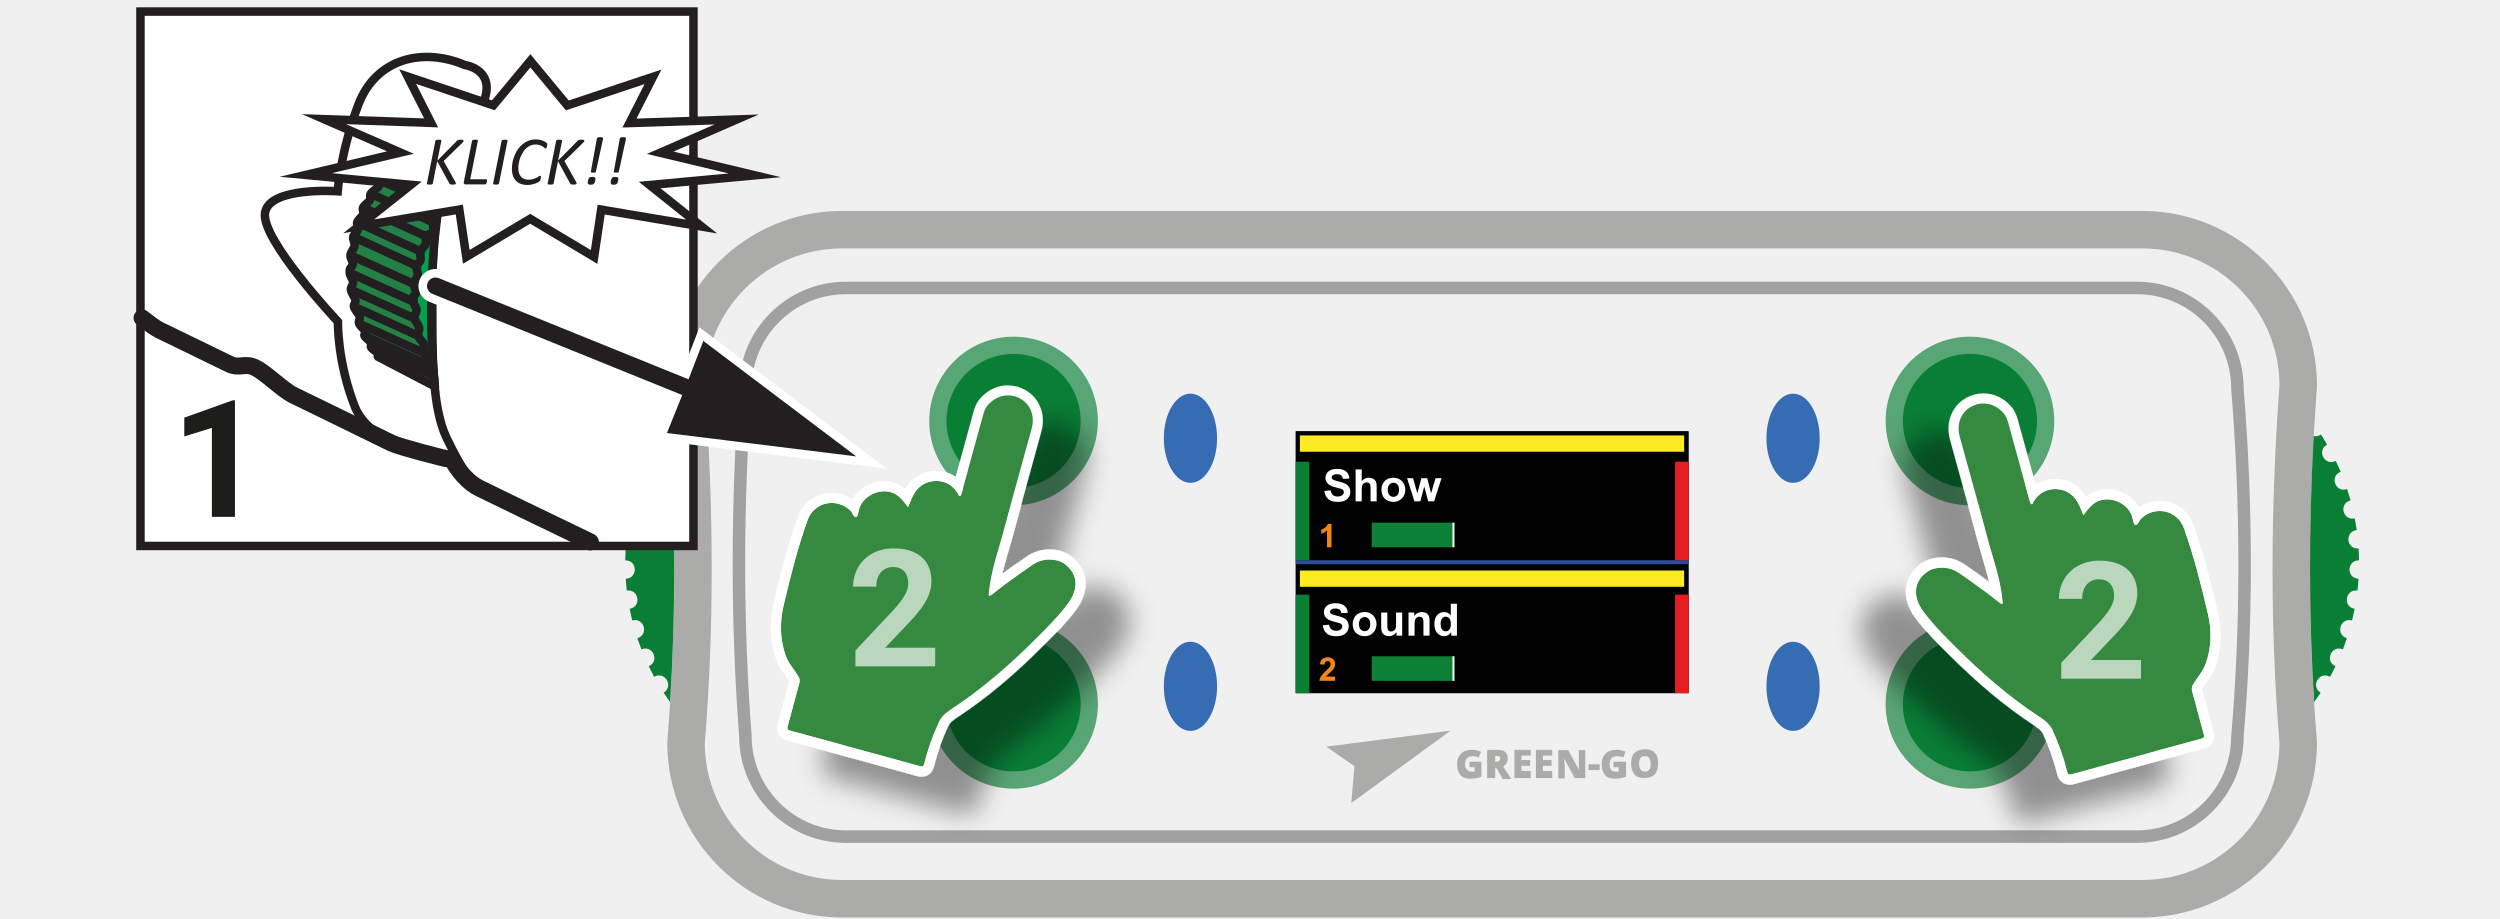
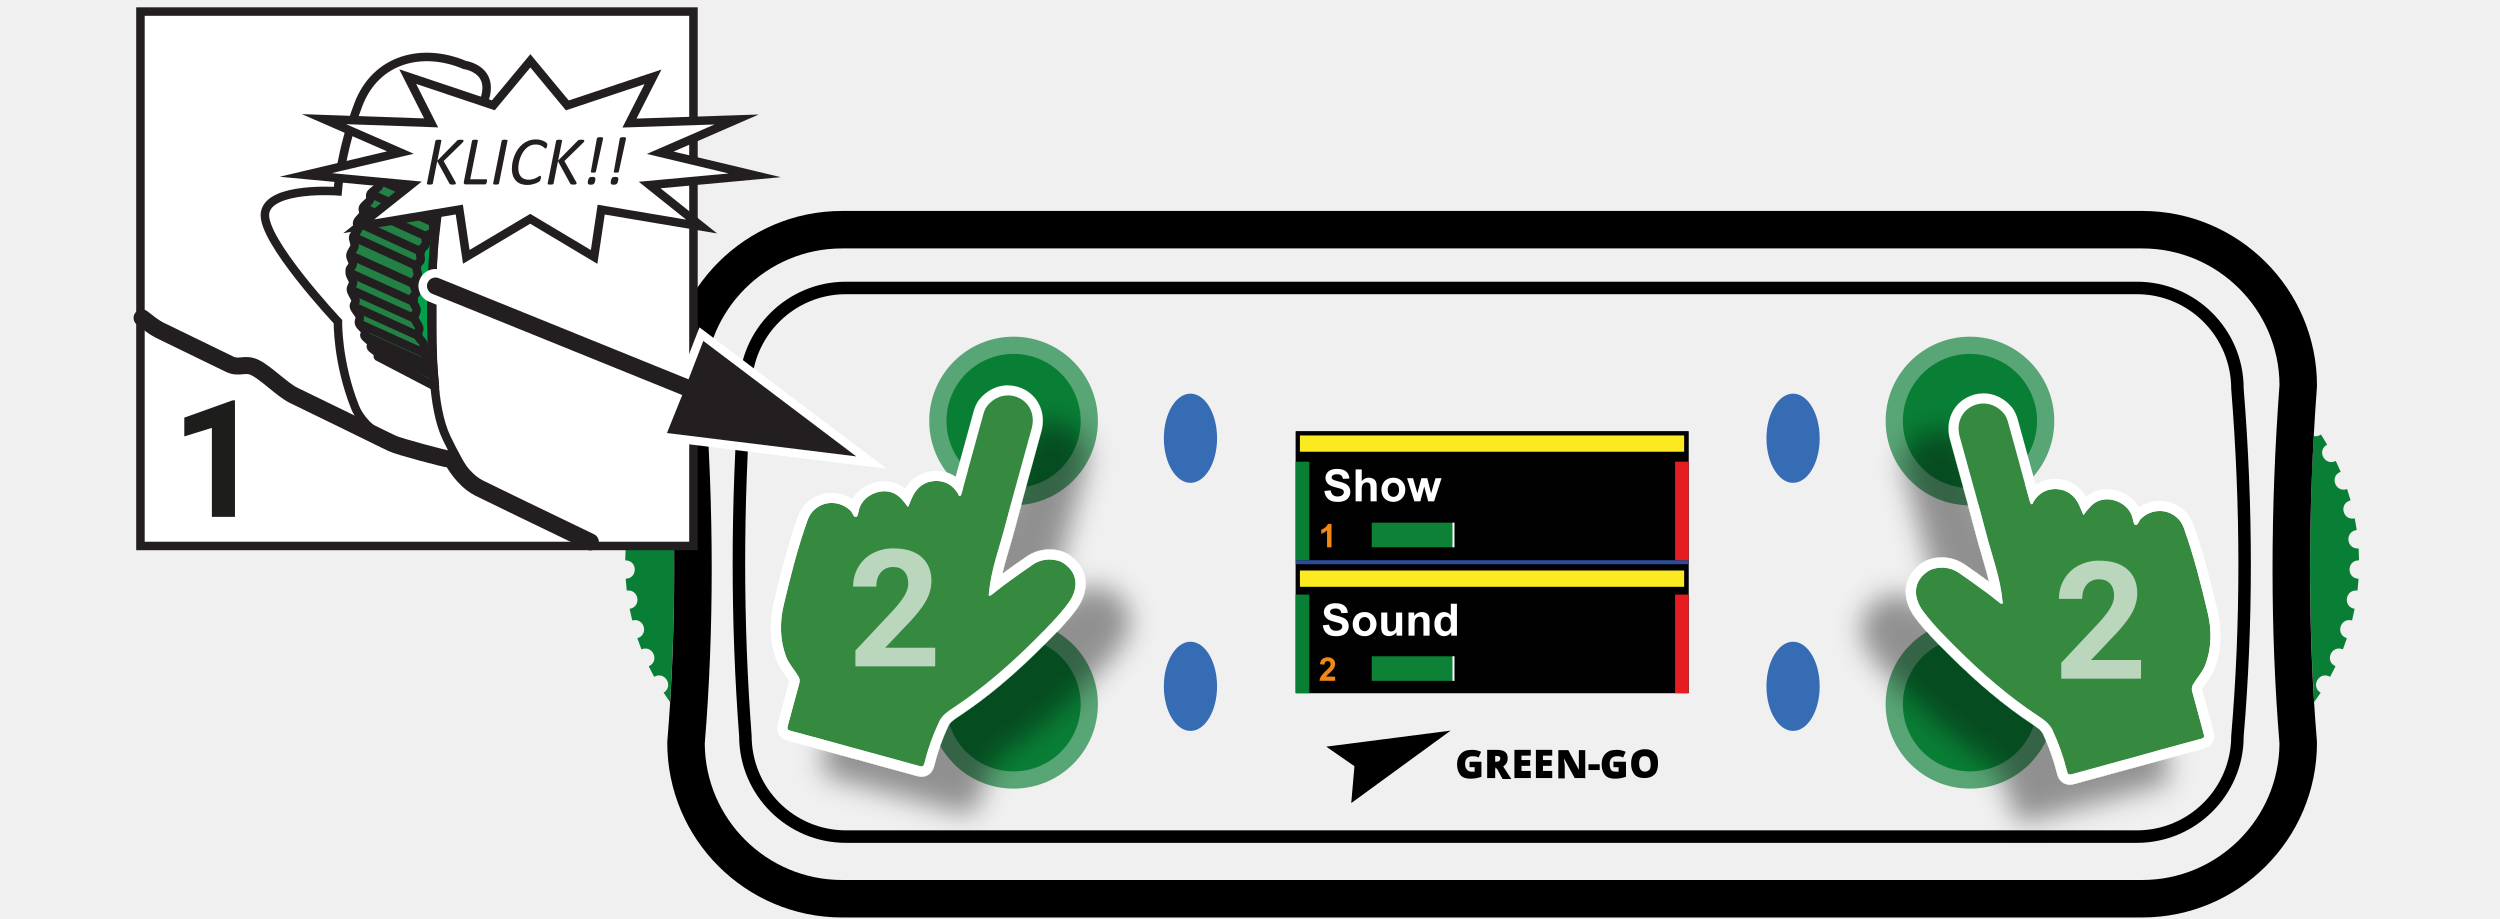
<svg xmlns="http://www.w3.org/2000/svg" width="3367.01" height="1236.88" viewBox="0 0 3367.01 1236.88">
  <defs>
-     <style>.a,.b,.p{opacity:0.33;}.c,.p{fill:#1e1e1c;}.d,.e{fill:#097e35;}.d,.z{opacity:0.66;}.f{fill:#366cb4;}.g{fill:#1d1d1b;}.h{fill:#010101;}.i{fill:#fcea21;}.j{isolation:isolate;}.k,.q{fill:#fff;}.l{fill:#f18619;}.m{fill:#0d8136;}.n{fill:#2b4b9b;}.o{fill:#e51d23;}.q,.r,.s{stroke:#231f20;stroke-miterlimit:10;}.q,.s{stroke-width:11.44px;}.r,.s{fill:none;}.r{stroke-linecap:round;stroke-width:22.89px;}.t{fill:#00a04c;}.u{fill:#248145;}.v{fill:#231f20;}.w{filter:url(#a);}.x{fill:#368a41;}.y{filter:url(#b);}</style>
+     <style>.a,.b,.p{opacity:1;}.a,.c,.p,.b{fill:currentColor}.d,.e{fill:#097e35;}.d,.z{opacity:0.66;}.f{fill:#366cb4;}.g{fill:#1d1d1b;}.h{fill:#010101;}.i{fill:#fcea21;}.j{isolation:isolate;}.k,.q{fill:#fff;}.l{fill:#f18619;}.m{fill:#0d8136;}.n{fill:#2b4b9b;}.o{fill:#e51d23;}.q,.r,.s{stroke:#231f20;stroke-miterlimit:10;}.q,.s{stroke-width:11.44px;}.r,.s{fill:none;}.r{stroke-linecap:round;stroke-width:22.89px;}.t{fill:#00a04c;}.u{fill:#248145;}.v{fill:#231f20;}.w{filter:url(#a);}.x{fill:#368a41;}.y{filter:url(#b);}</style>
    <filter id="a" x="-40%" y="-40%" width="180%" height="180%" name="dropshadow-right">
      <feGaussianBlur stdDeviation="18" in="SourceAlpha" />
      <feOffset dx="60" dy="50" />
      <feComponentTransfer>
        <feFuncA slope="0.4" type="linear" />
      </feComponentTransfer>
      <feMerge>
        <feMergeNode />
        <feMergeNode in="SourceGraphic" />
      </feMerge>
    </filter>
    <filter id="b" x="-40%" y="-40%" width="180%" height="180%" name="dropshadow-left">
      <feGaussianBlur stdDeviation="18" in="SourceAlpha" />
      <feOffset dx="-60" dy="50" />
      <feComponentTransfer>
        <feFuncA slope="0.4" type="linear" />
      </feComponentTransfer>
      <feMerge>
        <feMergeNode />
        <feMergeNode in="SourceGraphic" />
      </feMerge>
    </filter>
  </defs>
  <path class="a" d="M1139.23,379.41H2878c79.27,0,143.77,64.49,143.77,143.77,12.93,159.74,12.93,317.74,0,468.91,0,78.56-64.47,143.06-143.74,143.06H1139.23c-79.27,0-143.76-64.5-143.76-143.77-11.63-153.1-11.63-311,0-468.82C995.47,443.9,1060,379.41,1139.23,379.41ZM2878,1118.33A127.09,127.09,0,0,0,3005,991.38c12.91-151,12.91-308,0-467.53,0-70.67-57-127.62-127-127.62H1139.23c-70,0-126.93,56.95-126.93,126.95-11.62,157.56-11.62,314.66,0,467.57,0,70.63,57,127.58,127,127.58Z" />
  <g class="b">
    <polygon class="c" points="1953.71 983.99 1786.19 1005.58 1824.18 1031.92 1819.87 1081.57 1953.71 983.99" />
    <path class="c" d="M1979.18,1025.87h16v20.29a42.61,42.61,0,0,1-15.11,2.59c-6,0-10.79-1.72-13.38-5.18s-4.32-7.77-4.32-14.24q0-9.07,5.18-14.25c3.46-3.46,7.77-5.18,15.11-5.18a19.1,19.1,0,0,1,6.91.86c2.59.86,3.46.86,5.18,1.73l-3.45,7.77c-2.59-1.73-5.18-1.73-8.64-1.73a9.81,9.81,0,0,0-6.9,2.59q-2.6,2.6-2.59,7.77t2.59,7.78a7.84,7.84,0,0,0,6,2.59h4.32v-6h-6.91v-7.34Z" />
    <path class="c" d="M2013.72,1033.64v14.25h-10.79v-38h12.52c10.79,0,15.11,3.45,15.11,11.65,0,4.32-1.73,7.78-6,10.8l10.8,16.84h-11.66l-7.77-14.25h-1.73v-1.3Zm0-7.77h1.73c3.45,0,5.18-1.73,5.18-4.32s-1.73-3.45-5.18-3.45h-1.73Z" />
    <path class="c" d="M2061.64,1047.89h-22v-38h22v7.77h-12.52v6h11.66v7.77h-11.66v6.91h12.52Z" />
    <path class="c" d="M2090.57,1047.89h-22v-38h22v7.77h-12.52v6h11.66v7.77h-11.66v6.91h12.52Z" />
    <path class="c" d="M2134.18,1047.89h-13.39l-14.24-26.34h0c0,4.32.86,6.91.86,9.93v16.84h-8.64v-38h13.39l14.25,26.34h0v-26.34H2135v38h-.86Z" />
    <path class="c" d="M2139.36,1037.1v-7.77h15.11v7.77Z" />
    <path class="c" d="M2173.9,1025.87h16v20.29a42.61,42.61,0,0,1-15.11,2.59c-6,0-10.79-1.72-13.38-5.18s-4.32-7.77-4.32-14.24q0-9.07,5.18-14.25c3.45-3.46,7.77-5.18,15.11-5.18a19.1,19.1,0,0,1,6.91.86c2.59.86,3.45.86,5.18,1.73l-3.45,7.77c-2.59-1.73-5.18-1.73-8.64-1.73a9.85,9.85,0,0,0-6.91,2.59c-1.72,1.73-2.59,4.32-2.59,7.77a17.32,17.32,0,0,0,1.73,7.78c.86,1.72,3.45,2.59,6,2.59h4.32v-6H2173v-7.77h.87Z" />
    <path class="c" d="M2233.05,1028.46c0,6-1.73,11.66-4.32,14.25-3.45,3.45-7.77,5.18-14.25,5.18-6,0-10.79-1.73-13.38-5.18s-4.32-7.77-4.32-14.25,1.73-11.66,4.32-14.25,7.77-5.18,14.25-5.18c6,0,10.79,1.73,13.38,5.18C2232.18,1016.8,2233.05,1022.42,2233.05,1028.46Zm-25.48,0c0,6.91,2.59,10.8,7.78,10.8a7.86,7.86,0,0,0,6-2.59c1.73-1.73,1.73-4.32,1.73-7.78a17.3,17.3,0,0,0-1.73-7.77c-.86-1.72-3.45-2.59-5.18-2.59C2210.16,1017.67,2207.57,1021.55,2207.57,1028.46Z" />
  </g>
  <circle class="d" cx="2653.14" cy="948.57" r="113.56" />
  <circle class="e" cx="2653.14" cy="948.57" r="90.35" />
  <circle class="d" cx="2653.14" cy="567" r="113.56" />
  <circle class="e" cx="2653.14" cy="567" r="90.35" />
  <circle class="d" cx="1365.08" cy="948.57" r="113.56" />
  <circle class="e" cx="1365.08" cy="948.57" r="90.35" />
  <circle class="d" cx="1365.08" cy="567" r="113.56" />
  <circle class="e" cx="1365.08" cy="567" r="90.35" />
  <ellipse class="f" cx="2414.91" cy="924.34" rx="35.84" ry="60.06" />
  <ellipse class="f" cx="2414.91" cy="590.22" rx="35.84" ry="60.06" />
  <ellipse class="f" cx="1603.31" cy="924.34" rx="35.84" ry="60.06" />
  <ellipse class="f" cx="1603.31" cy="590.22" rx="35.84" ry="60.06" />
  <rect class="g" x="1745.14" y="580.87" width="528.95" height="352.63" transform="translate(4019.24 1514.38) rotate(-180)" />
  <rect class="h" x="1745.14" y="580.87" width="528.95" height="352.63" />
  <rect class="i" x="1750.73" y="586.46" width="517.48" height="21.93" />
  <g class="j">
    <path class="k" d="M1783.66,661.22l8.44-.82a10.33,10.33,0,0,0,3.09,6.24,9.33,9.33,0,0,0,6.28,2c2.8,0,4.9-.59,6.32-1.77a5.3,5.3,0,0,0,2.12-4.15,3.93,3.93,0,0,0-.89-2.59,7.25,7.25,0,0,0-3.12-1.86c-1-.35-3.33-1-7-1.88-4.64-1.15-7.91-2.57-9.78-4.25a11.27,11.27,0,0,1-2.1-14.78,11.69,11.69,0,0,1,5.37-4.35,21.58,21.58,0,0,1,8.45-1.49q8.08,0,12.17,3.54a12.49,12.49,0,0,1,4.29,9.47l-8.67.38a7.34,7.34,0,0,0-2.39-4.76,8.71,8.71,0,0,0-5.49-1.45,10,10,0,0,0-5.92,1.55,3.11,3.11,0,0,0-1.37,2.67,3.31,3.31,0,0,0,1.28,2.6c1.1.92,3.75,1.88,8,2.87a41.84,41.84,0,0,1,9.36,3.1,12.06,12.06,0,0,1,4.75,4.36,12.81,12.81,0,0,1,1.71,6.84,12.65,12.65,0,0,1-2,6.92,12.33,12.33,0,0,1-5.8,4.79,24.4,24.4,0,0,1-9.34,1.56q-8.15,0-12.51-3.76T1783.66,661.22Z" />
    <path class="k" d="M1834,632.24V648a12.36,12.36,0,0,1,14.65-3.6,8.31,8.31,0,0,1,3.44,2.7,9.71,9.71,0,0,1,1.59,3.63,32.85,32.85,0,0,1,.42,6.18v18.25h-8.23V658.76a24.33,24.33,0,0,0-.47-6.21,4,4,0,0,0-1.66-2.1,5.29,5.29,0,0,0-3-.78,6.84,6.84,0,0,0-3.66,1,5.74,5.74,0,0,0-2.36,3,17.92,17.92,0,0,0-.75,5.94v15.58h-8.23v-43Z" />
    <path class="k" d="M1860.57,659.2a16.76,16.76,0,0,1,2-7.94,13.83,13.83,0,0,1,5.72-5.86,17,17,0,0,1,8.28-2,15.5,15.5,0,0,1,11.57,4.58,15.85,15.85,0,0,1,4.52,11.59,16,16,0,0,1-4.56,11.7,15.38,15.38,0,0,1-11.47,4.64,18.07,18.07,0,0,1-8.16-1.93,13.27,13.27,0,0,1-5.9-5.67A18.84,18.84,0,0,1,1860.57,659.2Zm8.43.43c0,3.09.74,5.45,2.2,7.09a7.17,7.17,0,0,0,10.83,0q2.17-2.46,2.18-7.14t-2.18-7a7.17,7.17,0,0,0-10.83,0C1869.74,654.19,1869,656.55,1869,659.63Z" />
    <path class="k" d="M1904.92,675.19l-9.84-31.11h8l5.83,20.39,5.36-20.39h7.94l5.18,20.39,5.95-20.39h8.11l-10,31.11h-7.91l-5.36-20-5.27,20Z" />
  </g>
  <g class="j">
    <path class="l" d="M1793.25,737.17h-6V714.38a20.79,20.79,0,0,1-7.81,4.59v-5.49a17.3,17.3,0,0,0,5.14-2.93,11.24,11.24,0,0,0,3.81-5h4.9Z" />
  </g>
  <rect class="m" x="1847.46" y="703.96" width="110.09" height="33.11" />
  <rect class="k" x="1956.21" y="703.96" width="2.69" height="33.11" />
  <rect class="i" x="1750.73" y="768.37" width="517.48" height="21.93" />
  <g class="j">
    <path class="k" d="M1781.56,842.11l8.44-.82a10.33,10.33,0,0,0,3.09,6.24,9.33,9.33,0,0,0,6.28,2c2.8,0,4.9-.59,6.32-1.77a5.28,5.28,0,0,0,2.12-4.15,4,4,0,0,0-.89-2.59,7.25,7.25,0,0,0-3.12-1.86c-1-.35-3.33-1-7-1.87-4.64-1.16-7.91-2.57-9.78-4.25a11.17,11.17,0,0,1-4-8.64,11,11,0,0,1,1.87-6.14,11.54,11.54,0,0,1,5.36-4.35,21.39,21.39,0,0,1,8.45-1.5q8.09,0,12.17,3.55a12.47,12.47,0,0,1,4.29,9.46l-8.67.38a7.39,7.39,0,0,0-2.39-4.76,8.71,8.71,0,0,0-5.49-1.45,10,10,0,0,0-5.92,1.55,3.14,3.14,0,0,0-1.37,2.67,3.31,3.31,0,0,0,1.28,2.61c1.1.92,3.75,1.87,8,2.87a41.41,41.41,0,0,1,9.36,3.09,12,12,0,0,1,4.75,4.36,12.82,12.82,0,0,1,1.71,6.85,12.62,12.62,0,0,1-2,6.91,12.22,12.22,0,0,1-5.8,4.79,24.39,24.39,0,0,1-9.34,1.57q-8.14,0-12.51-3.77T1781.56,842.11Z" />
    <path class="k" d="M1821.82,840.09a16.79,16.79,0,0,1,2-7.94,13.88,13.88,0,0,1,5.72-5.86,17,17,0,0,1,8.28-2,15.53,15.53,0,0,1,11.57,4.58,17.2,17.2,0,0,1,0,23.29,15.39,15.39,0,0,1-11.47,4.65,18.08,18.08,0,0,1-8.16-1.94,13.19,13.19,0,0,1-5.9-5.66A18.89,18.89,0,0,1,1821.82,840.09Zm8.43.44c0,3.08.74,5.45,2.2,7.09a7.19,7.19,0,0,0,10.83,0c1.45-1.64,2.18-4,2.18-7.15s-.73-5.39-2.18-7a7.19,7.19,0,0,0-10.83,0C1831,835.08,1830.25,837.44,1830.25,840.53Z" />
    <path class="k" d="M1880.85,856.09v-4.66a11.87,11.87,0,0,1-4.47,3.92,12.46,12.46,0,0,1-5.84,1.44,11.43,11.43,0,0,1-5.63-1.38,8.13,8.13,0,0,1-3.6-3.87,17.25,17.25,0,0,1-1.12-6.88V825h8.24v14.3q0,6.56.45,8a4.34,4.34,0,0,0,1.66,2.34,5,5,0,0,0,3,.87,6.48,6.48,0,0,0,3.78-1.16,5.86,5.86,0,0,0,2.29-2.87q.61-1.71.61-8.39V825h8.24v31.12Z" />
    <path class="k" d="M1925.32,856.09h-8.23V840.21a24.55,24.55,0,0,0-.53-6.52,4.52,4.52,0,0,0-1.71-2.3,4.89,4.89,0,0,0-2.86-.82,6.64,6.64,0,0,0-3.84,1.17,5.94,5.94,0,0,0-2.33,3.1,26.89,26.89,0,0,0-.63,7.15v14.1H1897V825h7.65v4.57a12.75,12.75,0,0,1,15.23-4.29,8.32,8.32,0,0,1,3.42,2.51,9.13,9.13,0,0,1,1.61,3.45,26,26,0,0,1,.45,5.54Z" />
    <path class="k" d="M1962.21,856.09h-7.65v-4.58a12.25,12.25,0,0,1-4.5,4,11.54,11.54,0,0,1-5.23,1.31,11.85,11.85,0,0,1-9.18-4.32q-3.83-4.32-3.82-12.06,0-7.9,3.72-12a12.13,12.13,0,0,1,9.4-4.11,11.62,11.62,0,0,1,9,4.33V813.14h8.24Zm-22-16.24q0,5,1.38,7.21a6.22,6.22,0,0,0,5.57,3.22,6.06,6.06,0,0,0,4.83-2.41q2-2.42,2-7.22,0-5.37-1.93-7.72a6.1,6.1,0,0,0-5-2.36,6.18,6.18,0,0,0-4.91,2.33Q1940.23,835.23,1940.23,839.85Z" />
  </g>
  <g class="j">
    <path class="l" d="M1798.2,911.31v5.62H1777a14.68,14.68,0,0,1,2.06-6,40.43,40.43,0,0,1,6.8-7.56,43.36,43.36,0,0,0,5-5.16,6.68,6.68,0,0,0,1.24-3.7,4.22,4.22,0,0,0-1.08-3.11,4.62,4.62,0,0,0-6,0,5.92,5.92,0,0,0-1.29,3.79l-6-.61c.36-3.32,1.48-5.71,3.38-7.16a11.33,11.33,0,0,1,7.1-2.17,10.27,10.27,0,0,1,7.33,2.51,8.26,8.26,0,0,1,2.67,6.26,10.89,10.89,0,0,1-.76,4.06,16.6,16.6,0,0,1-2.42,4,37.55,37.55,0,0,1-4,4q-2.86,2.63-3.63,3.48a10.49,10.49,0,0,0-1.23,1.68Z" />
  </g>
  <rect class="m" x="1847.46" y="883.87" width="110.09" height="33.11" />
  <rect class="k" x="1956.21" y="883.87" width="2.69" height="33.11" />
  <rect class="n" x="1745.14" y="754.5" width="528.95" height="5.38" />
  <rect class="e" x="1745.14" y="800.82" width="18.31" height="132.69" />
  <rect class="e" x="1745.14" y="621.81" width="18.31" height="132.69" />
  <rect class="o" x="2256.03" y="800.82" width="18.31" height="132.69" />
  <rect class="o" x="2256.03" y="621.81" width="18.31" height="132.69" />
  <path class="e" d="M3175.62,779.42l.88.08-1.42,15.93-.89-.08c-15.46-1.37-18.92,21.12-3.78,24.46l.84.18-3.47,15.62-.82-.18h-.05c-9.18-2-15.13,5.21-15.13,12.39a11.77,11.77,0,0,0,8.24,11.37h0l.83.29-5.41,15.06-.85-.3c-14.58-5.25-23.65,15.63-9.84,22.7l.76.39-7.32,14.23-.73-.38-.06,0c-9.61-4.93-18.19,3.06-18.19,11.33a11.86,11.86,0,0,0,5.5,9.92l.73.5-8.71,12.69c-7.21-114.26-7.43-234.31-.65-358.27a12.11,12.11,0,0,0,9.07-1.74l.73-.45,8.35,13.64-.7.44-.07,0c-11.44,7-5,23.09,6.18,23.09a13.18,13.18,0,0,0,5.4-1.22l.8-.36,6.57,14.59-.82.37c-14.13,6.36-6.15,27.67,8.69,23.16l.82-.24,4.63,15.31-.79.24-.06,0c-14,4.25-10.15,24.3,3.24,24.3a14.43,14.43,0,0,0,2.4-.21l.87-.14,2.66,15.77-.89.15c-15.28,2.58-12.95,25.2,2.53,24.61l.87,0,.61,16-.84,0h-.08c-7.89.31-11.91,6.37-11.91,12.43C3164.34,772.92,3168.06,778.73,3175.62,779.42Z" />
  <path class="e" d="M843.59,779.42l-.88.08,1.42,15.93.89-.08c15.45-1.37,18.92,21.12,3.78,24.46L848,820l3.47,15.62.81-.18h.06c9.18-2,15.13,5.21,15.13,12.39a11.77,11.77,0,0,1-8.24,11.37h0l-.83.29,5.41,15.06.85-.3c14.58-5.25,23.64,15.63,9.84,22.7l-.76.39L881,911.56l.74-.38.06,0c9.61-4.93,18.18,3.06,18.18,11.33a11.84,11.84,0,0,1-5.5,9.92l-.73.5,8.71,12.69c7.22-114.26,7.44-234.31.66-358.27a12.11,12.11,0,0,1-9.07-1.74l-.73-.45L885,598.77l.71.44.06,0c11.45,7,5,23.09-6.17,23.09a13.18,13.18,0,0,1-5.4-1.22l-.8-.36-6.57,14.59.82.37c14.13,6.36,6.14,27.67-8.69,23.16l-.82-.24L853.47,674l.8.24.06,0c14,4.25,10.15,24.3-3.24,24.3a14.43,14.43,0,0,1-2.4-.21l-.87-.14-2.66,15.77.89.15c15.28,2.58,13,25.2-2.53,24.61l-.87,0-.61,16,.84,0H843c7.89.31,11.91,6.37,11.91,12.43C854.87,772.92,851.15,778.73,843.59,779.42Z" />
  <path class="p" d="M3120.45,521.26l.06-1.87c0-129.74-105.55-235.28-235.29-235.28H1134c-129.74,0-235.3,105.54-235.3,235.28l.07,1.87c12.4,166.81,12.41,327.3,0,477l-.09,2.08c0,129.74,105.56,235.29,235.3,235.29H2885.22c129.74,0,235.29-105.55,235.29-235.29l-.08-2.08C3108,848.56,3108.05,688.07,3120.45,521.26ZM3070,1001.36c-.55,101.45-83.24,183.81-184.82,183.81H1134c-101.58,0-184.27-82.36-184.82-183.81,12.48-151.75,12.48-314.19,0-482.87C949.68,417,1032.4,334.58,1134,334.58H2885.22c101.6,0,184.33,82.41,184.82,183.91C3057.55,687.17,3057.55,849.61,3070,1001.36Z" />
  <polygon class="q" points="189.16 428.14 189.16 735.31 795.02 735.31 933.95 735.31 933.95 15.58 189.16 15.58 189.16 428.14" />
  <path class="r" d="M191.34,428.15c8.34,6.52,16.47,13,23.46,16.47,20.7,10,55.39,26.78,94.19,45.78,13.84,6.64,20.25-2.29,34.77,4.81s37.2,30.21,51.63,37.19c53.67,26.09,102.54,49.9,122.9,60,5.62,2.75,9.17,4.46,10,4.81,7.8,4,72.57,21.17,76.58,21.17h3.89s9.84,20.14,27.47,33.3a68.17,68.17,0,0,0,9.15,5.72c14.07,7,90.86,44.18,149.69,72.44" />
  <path class="s" d="M519.33,591.23A1.61,1.61,0,0,0,519,591c-3.43-1.83-31-17.84-40.87-42.8-24.13-60.87-23-115-23-115S351.22,322.52,356.94,286.7s97.84-29.07,97.84-29.07,3.77-52.88,27.69-116.28S570.13,63.77,626,87.57c0,0,63.76,8.36,3.56,86-47.85,61.56-47.26,172.68-47.26,236.21s-1.16,137.78,19.32,180.35,34.79,61.23,34.79,61.23" />
  <path class="t" d="M587.81,299.42s-31.1,29.76-31.1,109.79c0,29.75,9.71,56.4,17.51,73a168.52,168.52,0,0,0,8.09,15.33c.93,1.55,1.46,2.38,1.46,2.38s-8.8-93.76,4-200.51" />
  <path class="s" d="M587.81,299.42s-31.1,29.76-31.1,109.79c0,29.75,9.71,56.4,17.51,73a168.52,168.52,0,0,0,8.09,15.33c.93,1.55,1.46,2.38,1.46,2.38S575,406.17,587.81,299.42Z" />
  <path class="u" d="M539.9,221.12a97,97,0,0,0-9,6c-5,3.7-5.52,7.36-5.52,7.36s-8.16,4.16-12.45,8.79c-2.55,2.77-1.17,5.7-2.94,8-2.34,3-8.56,6.25-10.7,9.58-1.79,2.78.47,5.66-1.17,8.61-1.82,3.25-7.5,6.6-9.11,10-1.39,2.95,1.28,6,0,9.07-1.4,3.53-6.7,7.12-7.92,10.8-1.05,3.16,2,6.38,1.08,9.65s-5.68,6.54-6.41,9.89c-.86,4,2.35,8.08,1.72,12.22s-5.15,8.4-5.56,12.68c-.36,3.88,3.35,7.84,3.21,11.82-.1,2.76-4.15,5.53-4.15,8.31,0,1.18,0,2.34,0,3.5.08,4.26,4.24,8.48,4.57,12.65.25,3.38-3.41,6.71-3,10,.6,4.9,5.33,9.71,6.25,14.44.56,2.85-2.82,5.66-2.16,8.45,1.09,4.51,6.3,8.94,7.66,13.27,1,3.24-1.85,6.41-.67,9.53,1.39,3.72,6.88,7.34,8.49,10.87.87,1.91-2.21,3.79-1.29,5.63,1.67,3.32,7.4,6.54,9.22,9.66,1.19,2-1.57,4-.31,5.89,2,3.05,8,6,10.19,8.79,1,1.31-2,2.6-.92,3.84l76.23,39.8-1.57-20.39c-1.59-2.47-3.1-5-4.56-7.62-2.36-4.17.4-6.44-.78-8.94-1-2.07-5.89-4.28-7.38-7.85-1.69-4,.74-8.15-.67-12.41-1.15-3.46-6.19-7-7.14-10.57s2.15-7.26,1.4-11c-.89-4.31-5.63-8.71-6.24-13.18-.5-3.74,3.07-7.53,2.75-11.37-.28-3.58-4.44-7.21-4.55-10.87-.05-1.93-.08-3.88-.08-5.83s4-3.94,4.07-5.89c.09-4-3.65-8-3.32-11.9s4.77-7.93,5.32-11.81c.63-4.3-2.6-8.55-1.72-12.7.52-2.46,5-4.89,5.67-7.29,1-4.17-1.76-8.25-.46-12.24,1-3.14,6.09-6.21,7.27-9.23,1.42-3.66-1-7.25.6-10.71s7.34-2.86,9.15-6.11c1.63-2.9-.65-9.7,1.12-12.41,1.11-1.73,2.24-3.41,3.43-5.06,0,0,6.43-48.76,0-54.12s-47.75-19.73-47.75-19.73" />
  <path class="s" d="M539.9,221.12a97,97,0,0,0-9,6c-5,3.7-5.52,7.36-5.52,7.36s-8.16,4.16-12.45,8.79c-2.55,2.77-1.17,5.7-2.94,8-2.34,3-8.56,6.25-10.7,9.58-1.79,2.78.47,5.66-1.17,8.61-1.82,3.25-7.5,6.6-9.11,10-1.39,2.95,1.28,6,0,9.07-1.4,3.53-6.7,7.12-7.92,10.8-1.05,3.16,2,6.38,1.08,9.65s-5.68,6.54-6.41,9.89c-.86,4,2.35,8.08,1.72,12.22s-5.15,8.4-5.56,12.68c-.36,3.88,3.35,7.84,3.21,11.82-.1,2.76-4.15,5.53-4.15,8.31,0,1.18,0,2.34,0,3.5.08,4.26,4.24,8.48,4.57,12.65.25,3.38-3.41,6.71-3,10,.6,4.9,5.33,9.71,6.25,14.44.56,2.85-2.82,5.66-2.16,8.45,1.09,4.51,6.3,8.94,7.66,13.27,1,3.24-1.85,6.41-.67,9.53,1.39,3.72,6.88,7.34,8.49,10.87.87,1.91-2.21,3.79-1.29,5.63,1.67,3.32,7.4,6.54,9.22,9.66,1.19,2-1.57,4-.31,5.89,2,3.05,8,6,10.19,8.79,1,1.31-2,2.6-.92,3.84l76.23,39.8-1.57-20.39c-1.59-2.47-3.1-5-4.56-7.62-2.36-4.17.4-6.44-.78-8.94-1-2.07-5.89-4.28-7.38-7.85-1.69-4,.74-8.15-.67-12.41-1.15-3.46-6.19-7-7.14-10.57s2.15-7.26,1.4-11c-.89-4.31-5.63-8.71-6.24-13.18-.5-3.74,3.07-7.53,2.75-11.37-.28-3.58-4.44-7.21-4.55-10.87-.05-1.93-.08-3.88-.08-5.83s4-3.94,4.07-5.89c.09-4-3.65-8-3.32-11.9s4.77-7.93,5.32-11.81c.63-4.3-2.6-8.55-1.72-12.7.52-2.46,5-4.89,5.67-7.29,1-4.17-1.76-8.25-.46-12.24,1-3.14,6.09-6.21,7.27-9.23,1.42-3.66-1-7.25.6-10.71s7.34-2.86,9.15-6.11c1.63-2.9-.65-9.7,1.12-12.41,1.11-1.73,2.24-3.41,3.43-5.06,0,0,6.43-48.76,0-54.12S539.9,221.12,539.9,221.12Z" />
  <line class="s" x1="512.97" y1="243.31" x2="590.47" y2="278.24" />
  <line class="s" x1="530.79" y1="226.97" x2="590.52" y2="253.88" />
  <line class="s" x1="584.22" y1="300.02" x2="499.34" y2="260.9" />
  <line class="s" x1="574.02" y1="318.41" x2="489.04" y2="279.56" />
  <line class="s" x1="566.08" y1="338.48" x2="481.18" y2="299.42" />
  <line class="s" x1="475.83" y1="318.96" x2="560.88" y2="358" />
  <line class="s" x1="471.99" y1="343.86" x2="557.27" y2="382.52" />
  <line class="s" x1="471.05" y1="367.5" x2="556.33" y2="406.16" />
  <line class="s" x1="471.99" y1="389.88" x2="557.27" y2="428.54" />
  <line class="s" x1="475.71" y1="412.57" x2="563.16" y2="452.21" />
  <line class="s" x1="483.6" y1="435.89" x2="571.04" y2="475.53" />
  <line class="s" x1="491" y1="452.32" x2="578.45" y2="491.95" />
  <line class="s" x1="499.83" y1="467.9" x2="585.48" y2="506.75" />
  <line class="v" x1="587.81" y1="386.82" x2="889.41" y2="508.96" />
  <path class="v" d="M890.15,588l21.24-52.77L580.13,401.06a16.67,16.67,0,0,1-9.32-8.95,17.42,17.42,0,0,1-.28-13.32A17.23,17.23,0,0,1,593,369.28L924.07,503.39,944.62,450,1173.7,623Z" />
  <path class="k" d="M586.5,373.74a11.8,11.8,0,0,1,4.36.84l336.45,136.3.11-.34,19.81-51.39,206,155.54-255-31.47,20.6-51.17L582.28,395.75a11.4,11.4,0,0,1,4.22-22m0-11.45h0a22.89,22.89,0,0,0-21.22,14.24,23.27,23.27,0,0,0,.29,17.88,22.49,22.49,0,0,0,12.59,12L904,538.38l-16.34,40.56-5.55,13.81,14.77,1.82,255,31.48,42.37,5.23-34.07-25.73L954.12,450,942,440.88l-5.46,14.17L920.81,495.9,595.15,364a23,23,0,0,0-8.65-1.68" />
  <polyline class="k" points="628 345.92 714.1 294.65 800.15 346.07 809.67 282.33 945 305.13 874.9 249.2 1016.57 236.11 889.12 205.73 992.14 160.92 847.78 165.74 879.46 103.45 764.03 141.93 714.3 81.92 664.45 141.85 549.08 103.18 580.64 165.52 436.31 160.47 539.24 205.45 411.75 235.61 553.37 248.93 483.2 304.74 618.58 282.19" />
  <polygon class="s" points="628 345.92 714.1 294.65 800.15 346.07 809.67 282.33 945 305.13 874.9 249.2 1016.57 236.11 889.12 205.73 992.14 160.92 847.78 165.74 879.46 103.45 764.03 141.93 714.3 81.92 664.45 141.85 549.08 103.18 580.64 165.52 436.31 160.47 539.24 205.45 411.75 235.61 553.37 248.93 483.2 304.74 618.58 282.19 628 345.92" />
  <path class="v" d="M624.35,189.65a2.25,2.25,0,0,1-.49,1.3,12.42,12.42,0,0,1-1.5,1.67l-24.87,24.27,15.7,27.92a10.25,10.25,0,0,1,.58,1.28,3,3,0,0,1,.16.85,1.38,1.38,0,0,1-.19.74,1.19,1.19,0,0,1-.62.51,4.76,4.76,0,0,1-1.25.3,14.53,14.53,0,0,1-2.06.12,19.83,19.83,0,0,1-2.11-.09,6.43,6.43,0,0,1-1.3-.26,1.65,1.65,0,0,1-.74-.46,2.82,2.82,0,0,1-.44-.72l-16.39-29.92-5.93,30a1.15,1.15,0,0,1-.3.65,1.82,1.82,0,0,1-.77.44,8.67,8.67,0,0,1-1.29.27,12.91,12.91,0,0,1-1.9.12,12.73,12.73,0,0,1-1.92-.12,6.1,6.1,0,0,1-1.19-.27,1,1,0,0,1-.55-.44,1,1,0,0,1-.05-.65l11.49-57.57a1.11,1.11,0,0,1,.32-.6,1.92,1.92,0,0,1,.79-.44,8.43,8.43,0,0,1,1.3-.28,14.42,14.42,0,0,1,1.9-.11,13.93,13.93,0,0,1,1.87.11,5.87,5.87,0,0,1,1.18.28,1,1,0,0,1,.56.44,1,1,0,0,1,.09.6l-5.33,26.68,26.22-26.59a4.21,4.21,0,0,1,.81-.71,3.42,3.42,0,0,1,1-.47,9.59,9.59,0,0,1,1.41-.25,18.21,18.21,0,0,1,1.94-.09,14.37,14.37,0,0,1,2,.11,5.18,5.18,0,0,1,1.16.3,1.28,1.28,0,0,1,.58.47A1.32,1.32,0,0,1,624.35,189.65Z" />
  <path class="v" d="M655.93,243a5.56,5.56,0,0,1-.07.74c0,.34-.11.71-.18,1.11s-.17.8-.28,1.2a4.76,4.76,0,0,1-.44,1.11,3.13,3.13,0,0,1-.65.84,1.25,1.25,0,0,1-.83.32H626.94a3.19,3.19,0,0,1-1-.16,2.07,2.07,0,0,1-.86-.56,2.25,2.25,0,0,1-.51-1,3.22,3.22,0,0,1,.1-1.51l11.06-55.53a1.13,1.13,0,0,1,.33-.6,1.86,1.86,0,0,1,.79-.44,8.27,8.27,0,0,1,1.29-.28,14.64,14.64,0,0,1,1.9-.11,14.09,14.09,0,0,1,1.88.11,5.87,5.87,0,0,1,1.18.28.94.94,0,0,1,.55.44.78.78,0,0,1,0,.6l-10.33,51.87h21.49a.93.93,0,0,1,.86.42A2.22,2.22,0,0,1,655.93,243Z" />
  <path class="v" d="M672.05,247.17a1.13,1.13,0,0,1-.3.61,1.82,1.82,0,0,1-.77.44,8.67,8.67,0,0,1-1.29.27,12.91,12.91,0,0,1-1.9.12,12.71,12.71,0,0,1-1.95-.12,5.77,5.77,0,0,1-1.15-.27,1,1,0,0,1-.56-.44.85.85,0,0,1,0-.61l11.49-57.61a1,1,0,0,1,.35-.6,2.08,2.08,0,0,1,.81-.44,8.5,8.5,0,0,1,1.27-.28,14,14,0,0,1,1.88-.11,13.5,13.5,0,0,1,1.85.11,6.64,6.64,0,0,1,1.18.28,1,1,0,0,1,.58.44.78.78,0,0,1,0,.6Z" />
  <path class="v" d="M737.12,194.52a11.12,11.12,0,0,1-.33,2.41,7.29,7.29,0,0,1-.85,2.27c-.36.55-.74.83-1.14.83a2.46,2.46,0,0,1-1.53-.86,16.35,16.35,0,0,0-2.36-1.85,18.16,18.16,0,0,0-3.82-1.85,17.22,17.22,0,0,0-5.86-.86,16.89,16.89,0,0,0-7.08,1.46,20.32,20.32,0,0,0-5.77,3.94,27.25,27.25,0,0,0-4.51,5.72,38.24,38.24,0,0,0-3.22,6.78,43.83,43.83,0,0,0-1.92,7.16,38,38,0,0,0-.65,6.85,21.88,21.88,0,0,0,.92,6.6,13.46,13.46,0,0,0,2.69,4.88,11.07,11.07,0,0,0,4.31,3,15.4,15.4,0,0,0,5.78,1,21.17,21.17,0,0,0,6.23-.81,26.3,26.3,0,0,0,4.5-1.8c1.25-.67,2.29-1.27,3.12-1.81a4.11,4.11,0,0,1,2-.81.8.8,0,0,1,.74.37,2.19,2.19,0,0,1,.23,1.11,4.09,4.09,0,0,1-.07.67c0,.3-.1.61-.16,1s-.13.71-.21,1.11a7.29,7.29,0,0,1-.3,1.14,8.15,8.15,0,0,1-.39,1,3,3,0,0,1-.7.91,12.93,12.93,0,0,1-2,1.36,23.66,23.66,0,0,1-3.8,1.72,36.24,36.24,0,0,1-5.05,1.38,29.08,29.08,0,0,1-5.95.58,24.32,24.32,0,0,1-8.52-1.41,17.08,17.08,0,0,1-6.46-4.17,18.59,18.59,0,0,1-4.12-6.85,27.88,27.88,0,0,1-1.46-9.43,46.1,46.1,0,0,1,.92-9.05,49.4,49.4,0,0,1,2.73-9,42.93,42.93,0,0,1,4.52-8.29,33.61,33.61,0,0,1,6.3-6.83,28.36,28.36,0,0,1,8.08-4.64,27.92,27.92,0,0,1,9.86-1.69,25.12,25.12,0,0,1,6.33.77,21.57,21.57,0,0,1,5,1.92,14.77,14.77,0,0,1,3,2.06A2.86,2.86,0,0,1,737.12,194.52Z" />
  <path class="v" d="M787,189.65a2.25,2.25,0,0,1-.49,1.3,11.76,11.76,0,0,1-1.5,1.67l-24.87,24.27,15.7,27.92a9,9,0,0,1,.58,1.28,2.67,2.67,0,0,1,.16.85,1.38,1.38,0,0,1-.19.74,1.19,1.19,0,0,1-.62.51,4.66,4.66,0,0,1-1.25.3,14.53,14.53,0,0,1-2.06.12,19.83,19.83,0,0,1-2.11-.09,6.43,6.43,0,0,1-1.3-.26,1.65,1.65,0,0,1-.74-.46,3.14,3.14,0,0,1-.44-.72l-16.39-29.92-5.93,30a1.15,1.15,0,0,1-.3.65,1.84,1.84,0,0,1-.76.44,9.13,9.13,0,0,1-1.3.27,12.91,12.91,0,0,1-1.9.12,12.73,12.73,0,0,1-1.92-.12,5.8,5.8,0,0,1-1.18-.27,1,1,0,0,1-.56-.44,1,1,0,0,1-.05-.65L749,189.56a1.11,1.11,0,0,1,.32-.6,1.92,1.92,0,0,1,.79-.44,8.43,8.43,0,0,1,1.3-.28,14.53,14.53,0,0,1,1.9-.11,13.93,13.93,0,0,1,1.87.11,5.87,5.87,0,0,1,1.18.28,1,1,0,0,1,.56.44,1,1,0,0,1,.09.6l-5.32,26.68,26.21-26.59a4.91,4.91,0,0,1,.81-.71,3.42,3.42,0,0,1,1-.47,9.59,9.59,0,0,1,1.41-.25,18.34,18.34,0,0,1,1.94-.09,14.27,14.27,0,0,1,1.95.11,5.18,5.18,0,0,1,1.16.3,1.23,1.23,0,0,1,.58.47A1.32,1.32,0,0,1,787,189.65Z" />
  <path class="v" d="M801.91,241.11a10.79,10.79,0,0,1-.14,1.55,15,15,0,0,1-.39,1.81,12.78,12.78,0,0,1-.61,1.71,3.58,3.58,0,0,1-.85,1.27,3.74,3.74,0,0,1-1.67,1,8.76,8.76,0,0,1-2.64.33,9.39,9.39,0,0,1-2-.19,3.09,3.09,0,0,1-1.25-.53,1.7,1.7,0,0,1-.61-.91,4.36,4.36,0,0,1-.16-1.25,11.32,11.32,0,0,1,.12-1.48,15.32,15.32,0,0,1,.34-1.8,11.78,11.78,0,0,1,.61-1.79,4.72,4.72,0,0,1,.83-1.36,3.65,3.65,0,0,1,1.71-1,10.2,10.2,0,0,1,2.5-.25,9.86,9.86,0,0,1,2.18.2,3.2,3.2,0,0,1,1.27.58,1.88,1.88,0,0,1,.61.93A4.45,4.45,0,0,1,801.91,241.11Zm.69-10.05a1.19,1.19,0,0,1-.28.65,1.67,1.67,0,0,1-.69.46,5,5,0,0,1-1.13.28,12.77,12.77,0,0,1-1.65.09,11.46,11.46,0,0,1-1.62-.09,3.08,3.08,0,0,1-1-.28.85.85,0,0,1-.44-.46,1.19,1.19,0,0,1,0-.65l8-44.18a3.07,3.07,0,0,1,.41-1,2,2,0,0,1,.84-.67,4.74,4.74,0,0,1,1.39-.37,14.47,14.47,0,0,1,2-.12,13.94,13.94,0,0,1,2,.12,3,3,0,0,1,1.23.39,1.1,1.1,0,0,1,.53.69,2.21,2.21,0,0,1,0,1Z" />
  <path class="v" d="M832.8,241.11a10.79,10.79,0,0,1-.14,1.55,15,15,0,0,1-.39,1.81,12.78,12.78,0,0,1-.61,1.71,3.58,3.58,0,0,1-.85,1.27,3.74,3.74,0,0,1-1.67,1,8.76,8.76,0,0,1-2.64.33,9.39,9.39,0,0,1-2-.19,3.09,3.09,0,0,1-1.25-.53,1.7,1.7,0,0,1-.61-.91,4.36,4.36,0,0,1-.16-1.25,11.32,11.32,0,0,1,.12-1.48,15.32,15.32,0,0,1,.34-1.8,11.78,11.78,0,0,1,.61-1.79,4.72,4.72,0,0,1,.83-1.36,3.69,3.69,0,0,1,1.71-1,10.2,10.2,0,0,1,2.5-.25,9.8,9.8,0,0,1,2.18.2A3.2,3.2,0,0,1,832,239a1.88,1.88,0,0,1,.61.93A4.45,4.45,0,0,1,832.8,241.11Zm.69-10.05a1.26,1.26,0,0,1-.27.65,1.78,1.78,0,0,1-.7.46,5,5,0,0,1-1.13.28,12.77,12.77,0,0,1-1.65.09,11.46,11.46,0,0,1-1.62-.09,3.08,3.08,0,0,1-1-.28.85.85,0,0,1-.44-.46,1.19,1.19,0,0,1,0-.65l8-44.18a3.07,3.07,0,0,1,.41-1,2,2,0,0,1,.84-.67,4.74,4.74,0,0,1,1.39-.37,14.52,14.52,0,0,1,2-.12,13.89,13.89,0,0,1,2,.12,3,3,0,0,1,1.23.39,1.1,1.1,0,0,1,.53.69,2.21,2.21,0,0,1,0,1Z" />
  <g class="w">
    <path class="x" d="M1145,1006.06c31.2,8.52,62.41,17,93.56,25.64,4.08,1.14,5.44.28,6.47-3.76a303.23,303.23,0,0,1,19.88-56.09c4.23-8.85,11.86-13.91,19.59-19,40.13-26.56,76.11-58.08,110.11-92,15.41-15.37,31-30.68,44-48.18,13.28-17.86,14.89-38.93-4.81-53.3-10.49-7.65-29.19-8-42.1.68-13.23,8.9-26.1,18.35-39,27.73-5.78,4.2-11.23,8.85-16.9,13.2-.92.71-2.43,1.61-3.25,1.3-1.61-.6-.68-2.3-.57-3.58,2.79-31,13.83-60,21.62-89.79,11.54-44.07,24-87.92,36-131.87,4.57-16.73-1.58-32.65-15.46-40.25-14.92-8.18-32.57-4.51-44,9.34-3.06,3.68-4.59,8.19-5.85,12.83q-14.39,52.63-29,105.22c-.39,1.42-1.15,3.54-2.16,3.83-2,.56-1.91-1.9-2.65-3.1-7-11.43-17.31-17.68-30.59-17.19-14.81.55-25.17,8.58-31.28,22.06-.45,1-.93,2-1.35,3-1.34,3.22-2.65,6.45-4,9.66,0,0-.6,0-.62-.12-4.8-6.43-9.65-12.63-15.08-16.07-17.29-11.19-44-1-50.19,18.7-1.23,3.93-1.81,10.51-4,11.13-3.78,1.06-4.66-5.16-7.34-7.88-18.28-18.51-49.36-12.54-58.17,12-13.5,37.57-23.28,76.31-32.38,115.1-5.34,22.78-5.13,46.33,3.24,68.92,3.69,9.94,11.28,17.58,16.54,26.61a11.52,11.52,0,0,1,1.29,9.65c-5.34,19.11-10.3,38.32-15.56,57.46-1,3.58-.34,5.22,3.51,6.23,18.6,4.87,37.11,10.1,55.7,15Z" />
    <path class="k" d="M1357.57,532.49A34.11,34.11,0,0,1,1374,536.8c13.88,7.6,20,23.52,15.46,40.25-12,44-24.44,87.8-36,131.87-7.79,29.78-18.83,58.81-21.62,89.79-.11,1.28-1,3,.57,3.58a.92.92,0,0,0,.38.07,5.9,5.9,0,0,0,2.87-1.37c5.67-4.35,11.12-9,16.9-13.2,12.9-9.38,25.77-18.83,39-27.73a40.06,40.06,0,0,1,22.18-6.46c7.52,0,14.73,2,19.92,5.78,19.7,14.37,18.09,35.44,4.81,53.3-13,17.5-28.55,32.81-44,48.18-34,33.89-70,65.41-110.11,92-7.73,5.11-15.36,10.17-19.59,19a303.23,303.23,0,0,0-19.88,56.09c-.76,3-1.69,4.22-3.76,4.22a10.47,10.47,0,0,1-2.71-.46c-31.15-8.69-62.36-17.12-93.56-25.64L1120,999.19c-18.59-4.94-37.1-10.17-55.7-15-3.85-1-4.49-2.65-3.51-6.23,5.26-19.14,10.23-38.35,15.56-57.46a11.52,11.52,0,0,0-1.29-9.65c-5.26-9-12.85-16.67-16.54-26.61-8.37-22.59-8.58-46.14-3.24-68.92,9.1-38.79,18.88-77.53,32.38-115.1a34.14,34.14,0,0,1,32.52-22.81,35.9,35.9,0,0,1,25.65,10.84c2.47,2.51,3.41,8,6.51,8a3.14,3.14,0,0,0,.83-.12c2.21-.62,2.79-7.2,4-11.13,4.42-14.12,19.37-23.34,33.85-23.34a30,30,0,0,1,16.34,4.64c5.43,3.44,10.28,9.64,15.08,16.07,0,.08.36.13.53.13h.09c1.36-3.21,2.67-6.44,4-9.66.42-1,.9-2,1.35-3,6.11-13.48,16.47-21.51,31.28-22.06l1.44,0c12.59,0,22.4,6.21,29.15,17.22.67,1.08.7,3.18,2.13,3.18a1.74,1.74,0,0,0,.52-.08c1-.29,1.77-2.41,2.16-3.83q14.58-52.59,29-105.22c1.26-4.64,2.79-9.15,5.85-12.83,7.41-8.95,17.4-13.65,27.57-13.65m0-13.68v0c-14.42,0-28.31,6.78-38.1,18.6-4.75,5.72-7,12.29-8.52,18q-11.82,43.27-23.81,86.51a45.47,45.47,0,0,0-26-7.85c-.65,0-1.29,0-2,0-17.17.64-31.17,9.07-40,23.93a43.18,43.18,0,0,0-28.15-10c-17.85,0-34.65,9.82-43.09,24.31a49.09,49.09,0,0,0-27.77-8.56,47.7,47.7,0,0,0-45.39,31.86c-13.87,38.58-24,78.85-32.83,116.61-6.35,27.12-5.1,53,3.74,76.79,3,8,7.6,14.41,11.7,20.11,2.06,2.86,4,5.58,5.62,8.26-3,10.67-5.8,21.24-8.63,31.8q-3.36,12.6-6.79,25.17c-.57,2.07-2.29,8.35,1.33,14.63,2.41,4.17,6.41,7,11.9,8.46,10.29,2.7,20.55,5.5,30.81,8.31,8.28,2.26,16.55,4.52,24.84,6.72l24.82,6.84,22.16,6q35.7,9.72,71.36,19.59a23.6,23.6,0,0,0,6.38,1c4,0,13.67-1.41,17-14.52a288.87,288.87,0,0,1,19-53.57c2.48-5.18,7.24-8.51,14.8-13.51,37-24.51,72.69-54.28,112.22-93.7l1.82-1.81c14.92-14.88,30.36-30.26,43.46-47.89,9.9-13.32,14.23-28,12.19-41.46-1.85-12.16-8.74-22.9-19.92-31-7.44-5.43-17.38-8.41-28-8.41a53.86,53.86,0,0,0-29.81,8.79c-11.58,7.78-23,16-34,24.06,2.63-11.51,6-23,9.53-34.91,2.44-8.3,5-16.87,7.22-25.47,7.88-30.12,16.33-60.68,24.5-90.24q5.74-20.74,11.43-41.5c6.23-22.76-2.65-45.2-22.08-55.85a48.09,48.09,0,0,0-23-6Z" />
  </g>
  <g class="y">
    <path class="x" d="M2884,1017c-31.2,8.51-62.42,17-93.57,25.64-4.08,1.13-5.43.27-6.46-3.76a304.44,304.44,0,0,0-19.88-56.09c-4.23-8.85-11.87-13.91-19.6-19-40.12-26.55-76.11-58.07-110.1-92-15.41-15.37-30.95-30.67-44-48.17-13.28-17.86-14.9-38.94,4.81-53.3,10.49-7.65,29.18-8,42.09.68,13.24,8.9,26.1,18.35,39,27.73,5.78,4.2,11.23,8.84,16.9,13.2.92.71,2.43,1.61,3.24,1.3,1.62-.6.69-2.3.57-3.58-2.79-31-13.83-60-21.62-89.79-11.54-44.08-24-87.92-36-131.88-4.58-16.73,1.57-32.64,15.46-40.25,14.91-8.17,32.56-4.51,44,9.34,3,3.69,4.58,8.19,5.85,12.84q14.39,52.63,29,105.21c.4,1.43,1.15,3.55,2.17,3.84,1.94.55,1.91-1.91,2.64-3.11,7-11.42,17.32-17.68,30.6-17.18,14.81.54,25.17,8.57,31.27,22,.45,1,.93,2,1.35,3,1.34,3.21,2.66,6.44,4,9.65,0,.05.6,0,.63-.11,4.79-6.44,9.64-12.63,15.07-16.08,17.3-11.18,44-1,50.2,18.71,1.23,3.92,1.81,10.51,4,11.12,3.78,1.06,4.66-5.15,7.34-7.87,18.27-18.52,49.36-12.55,58.17,12,13.5,37.58,23.28,76.31,32.37,115.11,5.34,22.77,5.14,46.32-3.24,68.91-3.68,10-11.27,17.58-16.53,26.62a11.5,11.5,0,0,0-1.29,9.64c5.33,19.11,10.3,38.33,15.56,57.46,1,3.59.34,5.22-3.52,6.23-18.6,4.88-37.11,10.1-55.69,15Z" />
    <path class="k" d="M2671.35,543.46c10.17,0,20.15,4.7,27.57,13.64,3,3.69,4.58,8.19,5.85,12.83q14.39,52.65,29,105.22c.4,1.43,1.15,3.55,2.17,3.84a2.06,2.06,0,0,0,.52.08c1.42,0,1.46-2.1,2.12-3.19,6.76-11,16.57-17.21,29.15-17.21l1.45,0c14.81.54,25.17,8.57,31.27,22,.45,1,.93,2,1.35,3,1.34,3.21,2.66,6.44,4,9.65a.16.16,0,0,0,.1,0c.16,0,.51-.06.53-.13,4.79-6.44,9.64-12.63,15.07-16.08a30,30,0,0,1,16.35-4.63c14.48,0,29.43,9.22,33.85,23.34,1.23,3.92,1.81,10.51,4,11.12a2.71,2.71,0,0,0,.82.12c3.1,0,4.05-5.48,6.52-8a35.89,35.89,0,0,1,25.64-10.85,34.15,34.15,0,0,1,32.53,22.81c13.5,37.58,23.28,76.31,32.37,115.11,5.34,22.77,5.14,46.32-3.24,68.91-3.68,10-11.27,17.58-16.53,26.62a11.5,11.5,0,0,0-1.29,9.64c5.33,19.11,10.3,38.33,15.56,57.46,1,3.59.34,5.22-3.52,6.23-18.6,4.88-37.11,10.1-55.69,15L2884,1017c-31.2,8.51-62.42,17-93.57,25.64a10.34,10.34,0,0,1-2.7.46c-2.07,0-3-1.25-3.76-4.22a304.44,304.44,0,0,0-19.88-56.09c-4.23-8.85-11.87-13.91-19.6-19-40.12-26.55-76.11-58.07-110.1-92-15.41-15.37-30.95-30.67-44-48.17-13.28-17.86-14.9-38.94,4.81-53.3,5.19-3.79,12.4-5.79,19.92-5.79a40,40,0,0,1,22.17,6.47c13.24,8.9,26.1,18.35,39,27.73,5.78,4.2,11.23,8.84,16.9,13.2a5.92,5.92,0,0,0,2.87,1.36,1.06,1.06,0,0,0,.37-.06c1.62-.6.69-2.3.57-3.58-2.79-31-13.83-60-21.62-89.79-11.54-44.08-24-87.92-36-131.88-4.58-16.73,1.57-32.64,15.46-40.25a34.18,34.18,0,0,1,16.47-4.3m0-13.68a48.06,48.06,0,0,0-23,6c-19.44,10.64-28.31,33.09-22.09,55.85q5.67,20.76,11.43,41.5c8.17,29.55,16.62,60.11,24.51,90.24,2.25,8.59,4.77,17.17,7.22,25.46,3.5,11.89,6.89,23.41,9.53,34.92-11-8-22.41-16.28-34-24.07a53.87,53.87,0,0,0-29.82-8.79c-10.6,0-20.53,3-28,8.42-11.19,8.15-18.08,18.89-19.92,31-2,13.42,2.29,28.15,12.19,41.47,13.1,17.62,28.53,33,43.46,47.88l1.82,1.82c39.52,39.41,75.18,69.18,112.21,93.69,7.57,5,12.33,8.34,14.8,13.52a287.89,287.89,0,0,1,19,53.57c3.35,13.1,13,14.52,17,14.52a23.3,23.3,0,0,0,6.38-1q35.64-9.93,71.35-19.58l22.17-6,24.82-6.84q12.43-3.32,24.83-6.73c10.26-2.8,20.52-5.61,30.82-8.3,5.48-1.44,9.49-4.29,11.89-8.46,3.63-6.29,1.9-12.57,1.34-14.63-2.31-8.38-4.55-16.78-6.8-25.17-2.83-10.57-5.65-21.13-8.62-31.8,1.6-2.69,3.55-5.4,5.62-8.27,4.1-5.69,8.75-12.14,11.7-20.1,8.83-23.83,10.09-49.67,3.73-76.8-8.85-37.76-19-78-32.82-116.6a47.72,47.72,0,0,0-45.4-31.87,49.14,49.14,0,0,0-27.76,8.56c-8.44-14.49-25.25-24.3-43.1-24.3a43.49,43.49,0,0,0-23.66,6.76,42.24,42.24,0,0,0-4.48,3.29c-8.86-14.87-22.85-23.3-40-23.93-.65,0-1.3,0-2,0a45.56,45.56,0,0,0-25.95,7.84q-12-43.23-23.8-86.5c-1.55-5.67-3.77-12.23-8.52-18-9.79-11.81-23.68-18.59-38.1-18.59v0Z" />
  </g>
  <g class="z">
    <path class="k" d="M1259.5,897.42H1152.08V876.11l50.7-54q10.44-11.4,15.45-19.91t5-16.15q0-10.44-5.27-16.41t-15.07-6q-10.56,0-16.63,7.27t-6.08,19.1H1149a51.33,51.33,0,0,1,6.84-26.15,48.15,48.15,0,0,1,19.32-18.57,58.76,58.76,0,0,1,28.3-6.73q24.22,0,37.62,11.63t13.4,32.83a52.67,52.67,0,0,1-6,23.68q-6,12.06-20.67,28.09l-35.63,37.57h67.38Z" />
  </g>
  <path class="g" d="M316.45,696.15h-31.1V576.24l-37.14,11.52v-25.3l64.91-23.25h3.33Z" />
  <g class="z">
    <path class="k" d="M2883.56,914H2776.14V892.66l50.7-54q10.44-11.42,15.45-19.91t5-16.15q0-10.44-5.27-16.41t-15.07-6q-10.56,0-16.63,7.27t-6.08,19.1H2773a51.33,51.33,0,0,1,6.84-26.15,48,48,0,0,1,19.32-18.57,58.66,58.66,0,0,1,28.31-6.73q24.21,0,37.62,11.63t13.4,32.83a52.69,52.69,0,0,1-6,23.68q-6,12-20.67,28.09l-35.63,37.56h67.38Z" />
  </g>
</svg>
